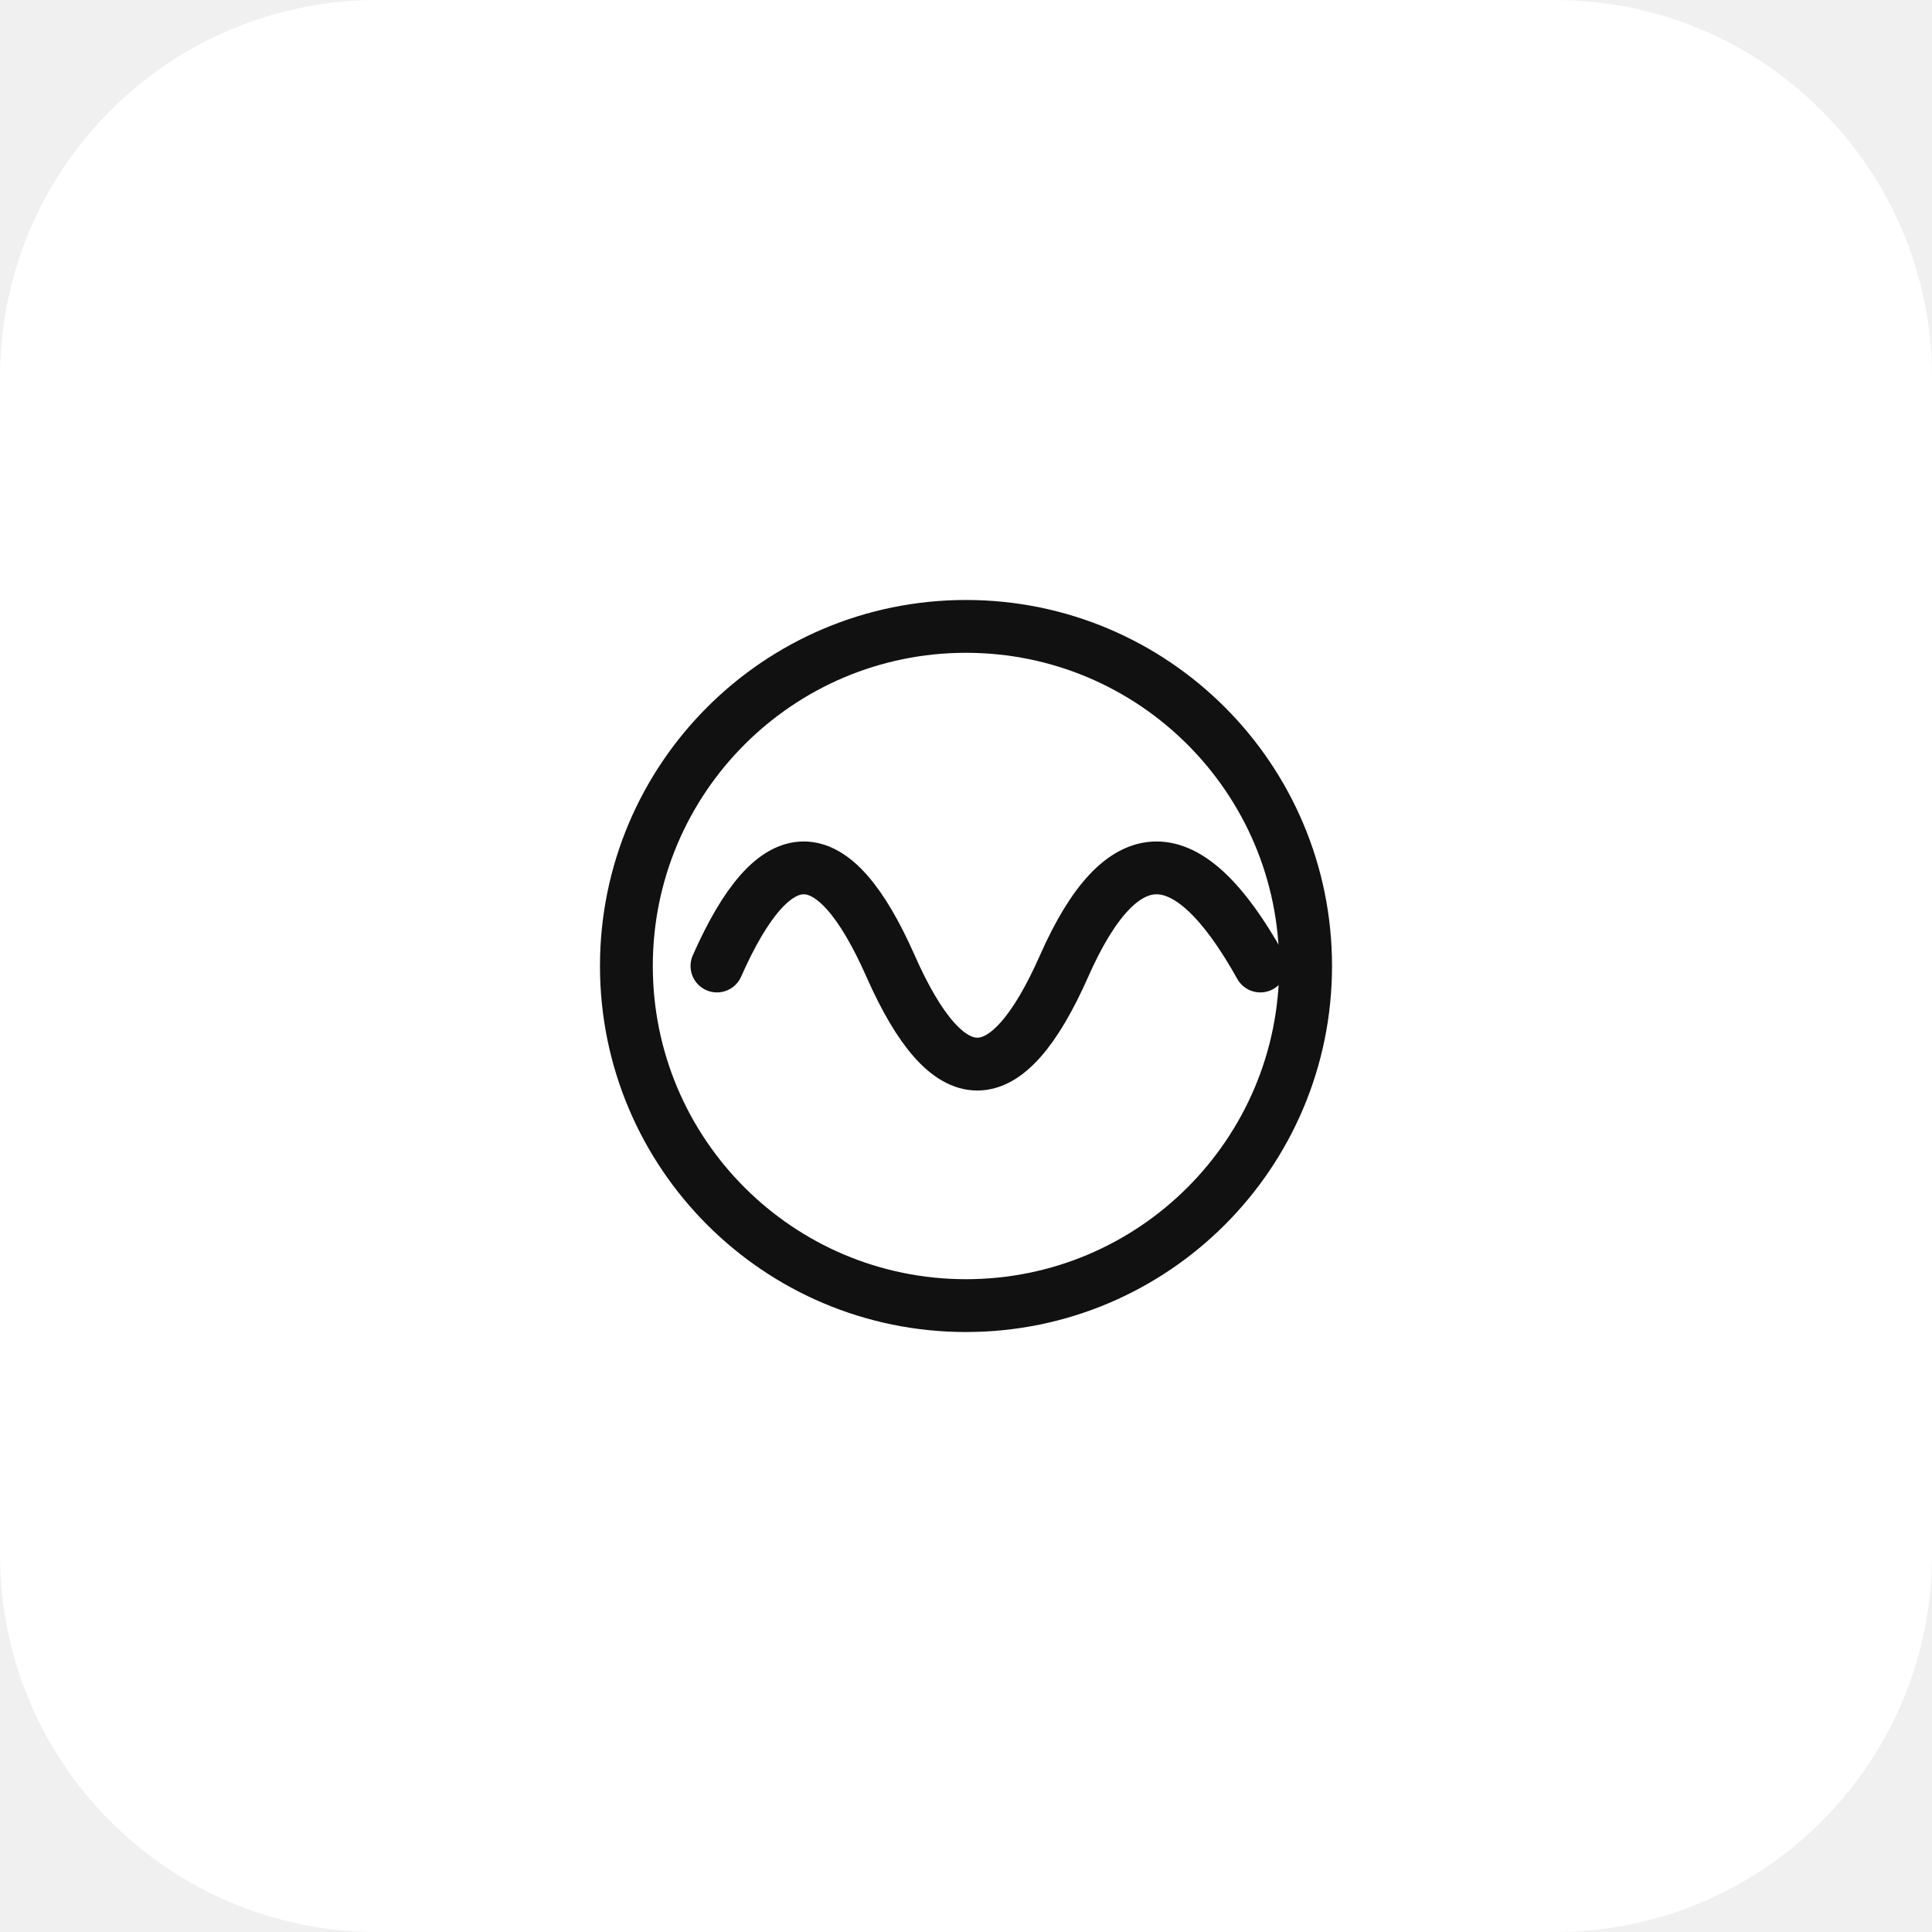
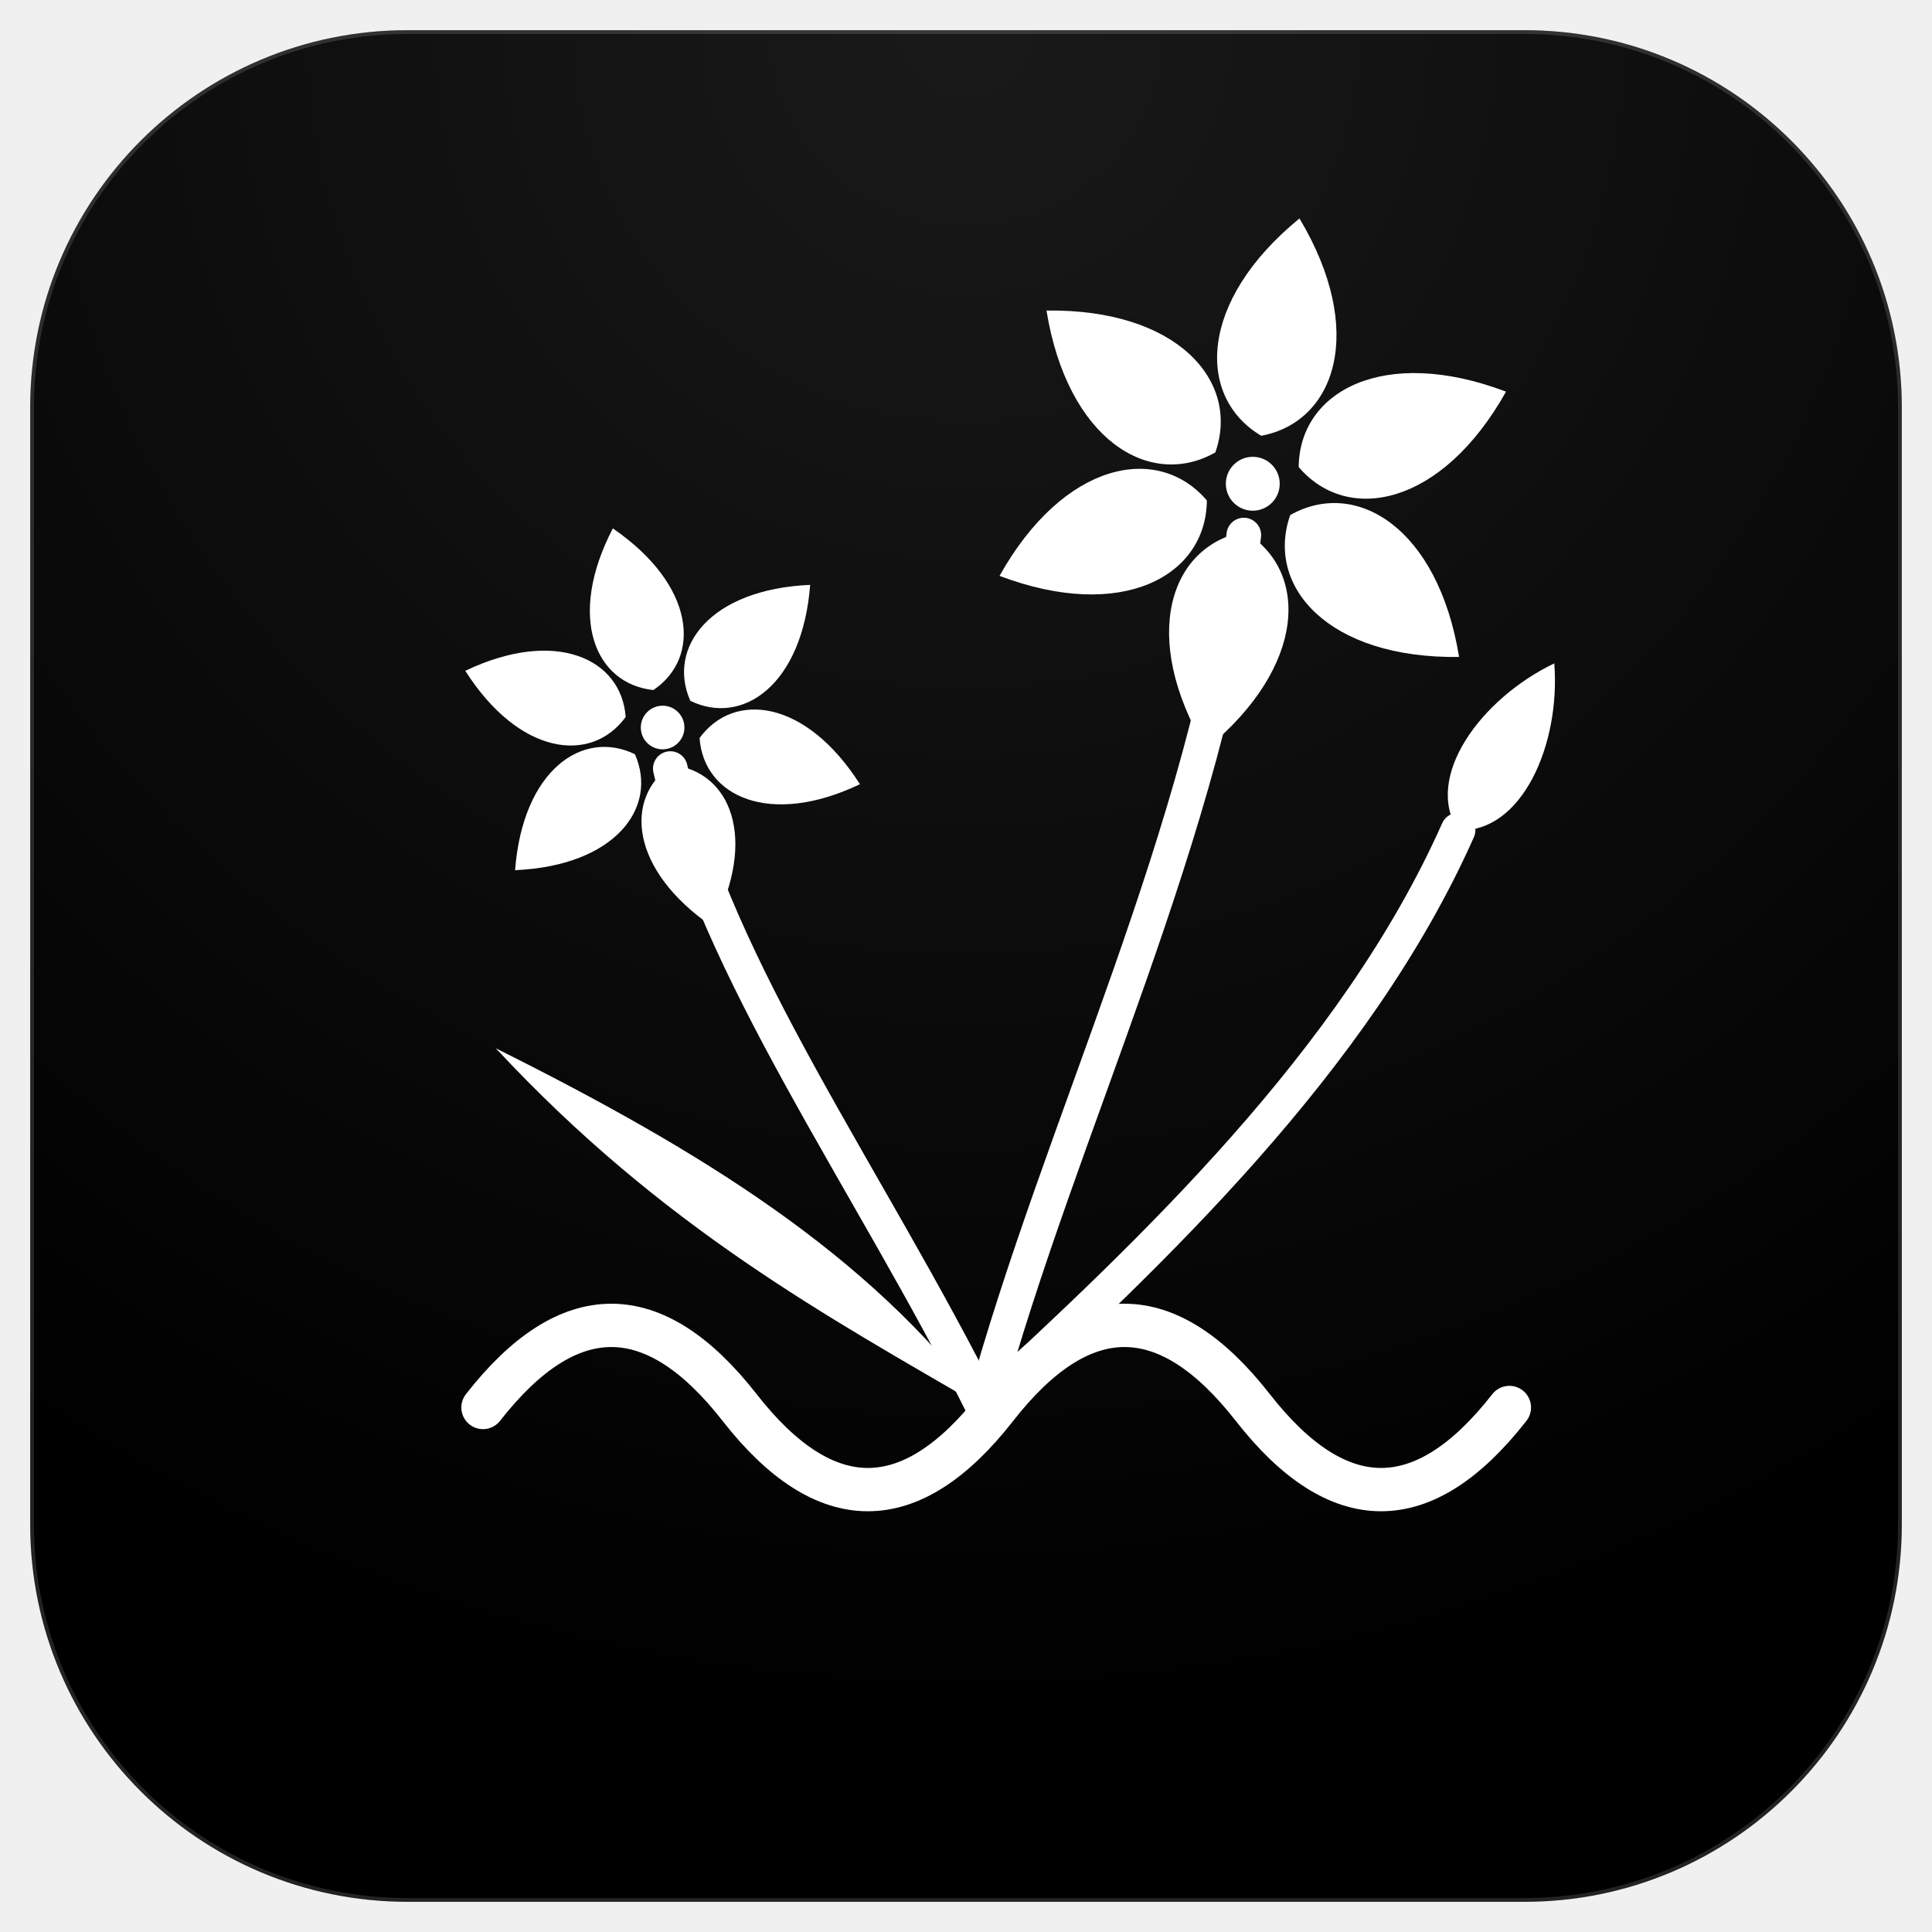
- <svg xmlns="http://www.w3.org/2000/svg" viewBox="0 0 512 512" width="512" height="512">
+ <svg xmlns="http://www.w3.org/2000/svg" viewBox="0 0 1024 1024">
  <defs>
-     <clipPath id="rounded">
-       <rect width="512" height="512" rx="100" ry="100" />
-     </clipPath>
+     <radialGradient id="g" cx="50%" cy="0%" r="90%">
+       <stop offset="0" stop-color="#fff" stop-opacity="0.10" />
+       <stop offset="1" stop-color="#fff" stop-opacity="0" />
+     </radialGradient>
  </defs>
-   <g clip-path="url(#rounded)">
-     <rect width="512" height="512" fill="#ffffff" />
-     <circle cx="256" cy="256" r="90" fill="none" stroke="#111111" stroke-width="14" />
-     <path d="M190 256 Q213 204 236 256 Q259 308 282 256 Q305 204 334 256" fill="none" stroke="#111111" stroke-width="14" stroke-linecap="round" stroke-linejoin="round" />
+   <rect x="16" y="16" width="992" height="992" rx="200" fill="#000" />
+   <rect x="16" y="16" width="992" height="992" rx="200" fill="url(#g)" />
+   <rect x="17" y="17" width="990" height="990" rx="199" fill="none" stroke="rgba(255,255,255,0.14)" stroke-width="2" />
+   <g transform="translate(86 66) scale(13.6)" color="#fff" stroke-linecap="round" stroke-linejoin="round">
+     <g fill="none" stroke="currentColor" stroke-width="1.35">
+       <path d="M32 50 C 35 39, 40.8 27.5, 42.15 16.0" />
+       <path d="M32 50 C 27.5 41, 21.6 33, 19.8 25.1" />
+       <path d="M32 50 C 38.5 44, 46.5 36.5, 50.5 27.5" />
+     </g>
+     <g fill="currentColor" stroke="none">
+       <path d="M42.83 12.13 C45.72 11.59 46.94 8.05 44.32 3.66 C40.37 6.89 40.30 10.63 42.83 12.13Z M44.29 13.35 C46.20 15.59 49.87 14.87 52.37 10.41 C47.59 8.60 44.31 10.41 44.29 13.35Z M43.96 15.22 C42.98 18.00 45.44 20.82 50.54 20.75 C49.72 15.71 46.52 13.77 43.96 15.22Z M42.17 15.87 C39.28 16.41 38.06 19.95 40.68 24.34 C44.63 21.11 44.70 17.37 42.17 15.87Z M40.71 14.65 C38.80 12.41 35.13 13.13 32.63 17.59 C37.41 19.40 40.69 17.59 40.71 14.65Z M41.04 12.78 C42.02 10.00 39.56 7.18 34.46 7.25 C35.28 12.29 38.48 14.23 41.04 12.78Z M41.45 14.00 a1.05 1.05 0 1 0 2.10 0 a1.05 1.05 0 1 0 -2.10 0Z" />
+       <path d="M19.14 22.04 C21.02 20.77 20.78 17.95 17.56 15.74 C15.76 19.20 16.87 21.80 19.14 22.04Z M20.58 22.46 C22.62 23.45 24.95 21.84 25.25 17.94 C21.35 18.11 19.66 20.38 20.58 22.46Z M20.94 23.91 C21.10 26.18 23.67 27.39 27.19 25.71 C25.09 22.41 22.28 22.07 20.94 23.91Z M19.86 24.96 C17.98 26.23 18.22 29.05 21.44 31.26 C23.24 27.80 22.13 25.20 19.86 24.96Z M18.42 24.54 C16.38 23.55 14.05 25.16 13.75 29.06 C17.65 28.89 19.34 26.62 18.42 24.54Z M18.06 23.09 C17.90 20.82 15.33 19.61 11.81 21.29 C13.91 24.59 16.72 24.93 18.06 23.09Z M18.65 23.50 a0.85 0.85 0 1 0 1.70 0 a0.85 0.85 0 1 0 -1.70 0Z" />
+       <path d="M50.50 27.50 C52.97 27.63 54.50 24.18 54.25 21.00 C51.38 22.38 49.16 25.43 50.50 27.50Z" />
+       <path d="M32 50 C 26 46.5, 19.5 43, 13 36 C 21 40, 27.5 44, 32 50Z" />
+     </g>
+     <g fill="none" stroke="currentColor" stroke-width="1.688">
+       <path d="M12.5 50 Q17.5 43.6 22.5 50 T32.5 50 T42.5 50 T52.5 50" />
+     </g>
  </g>
</svg>
